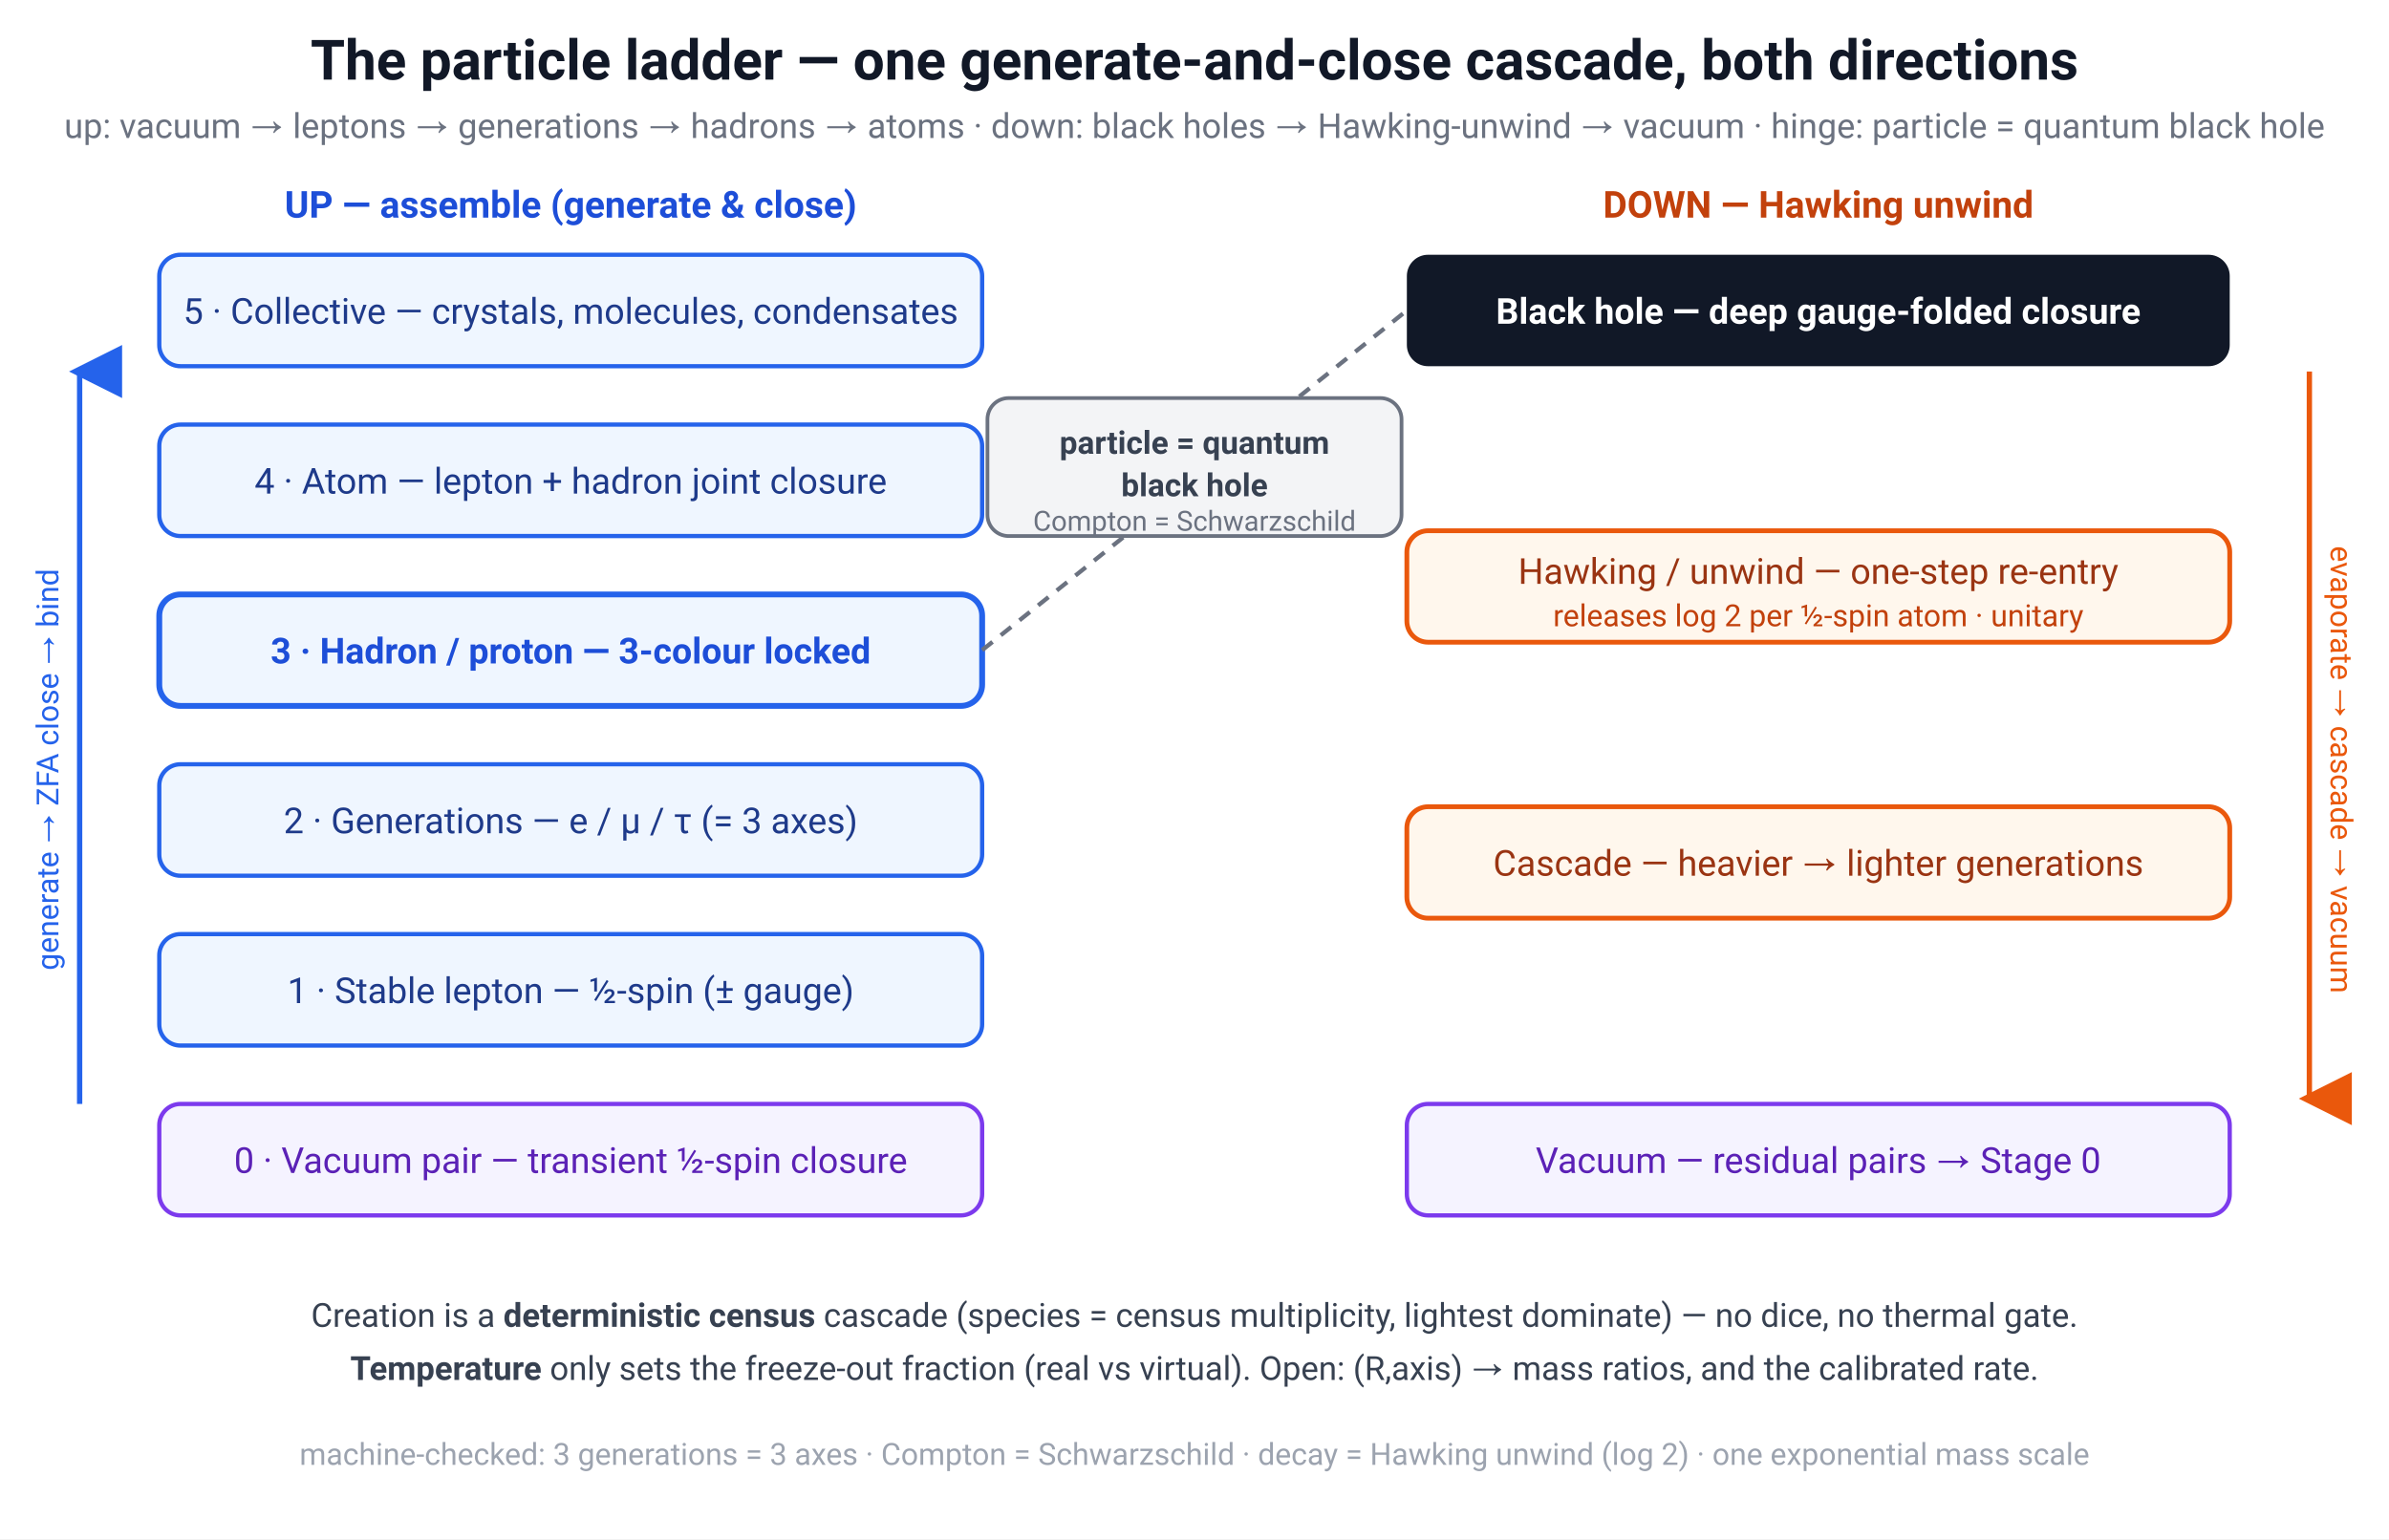
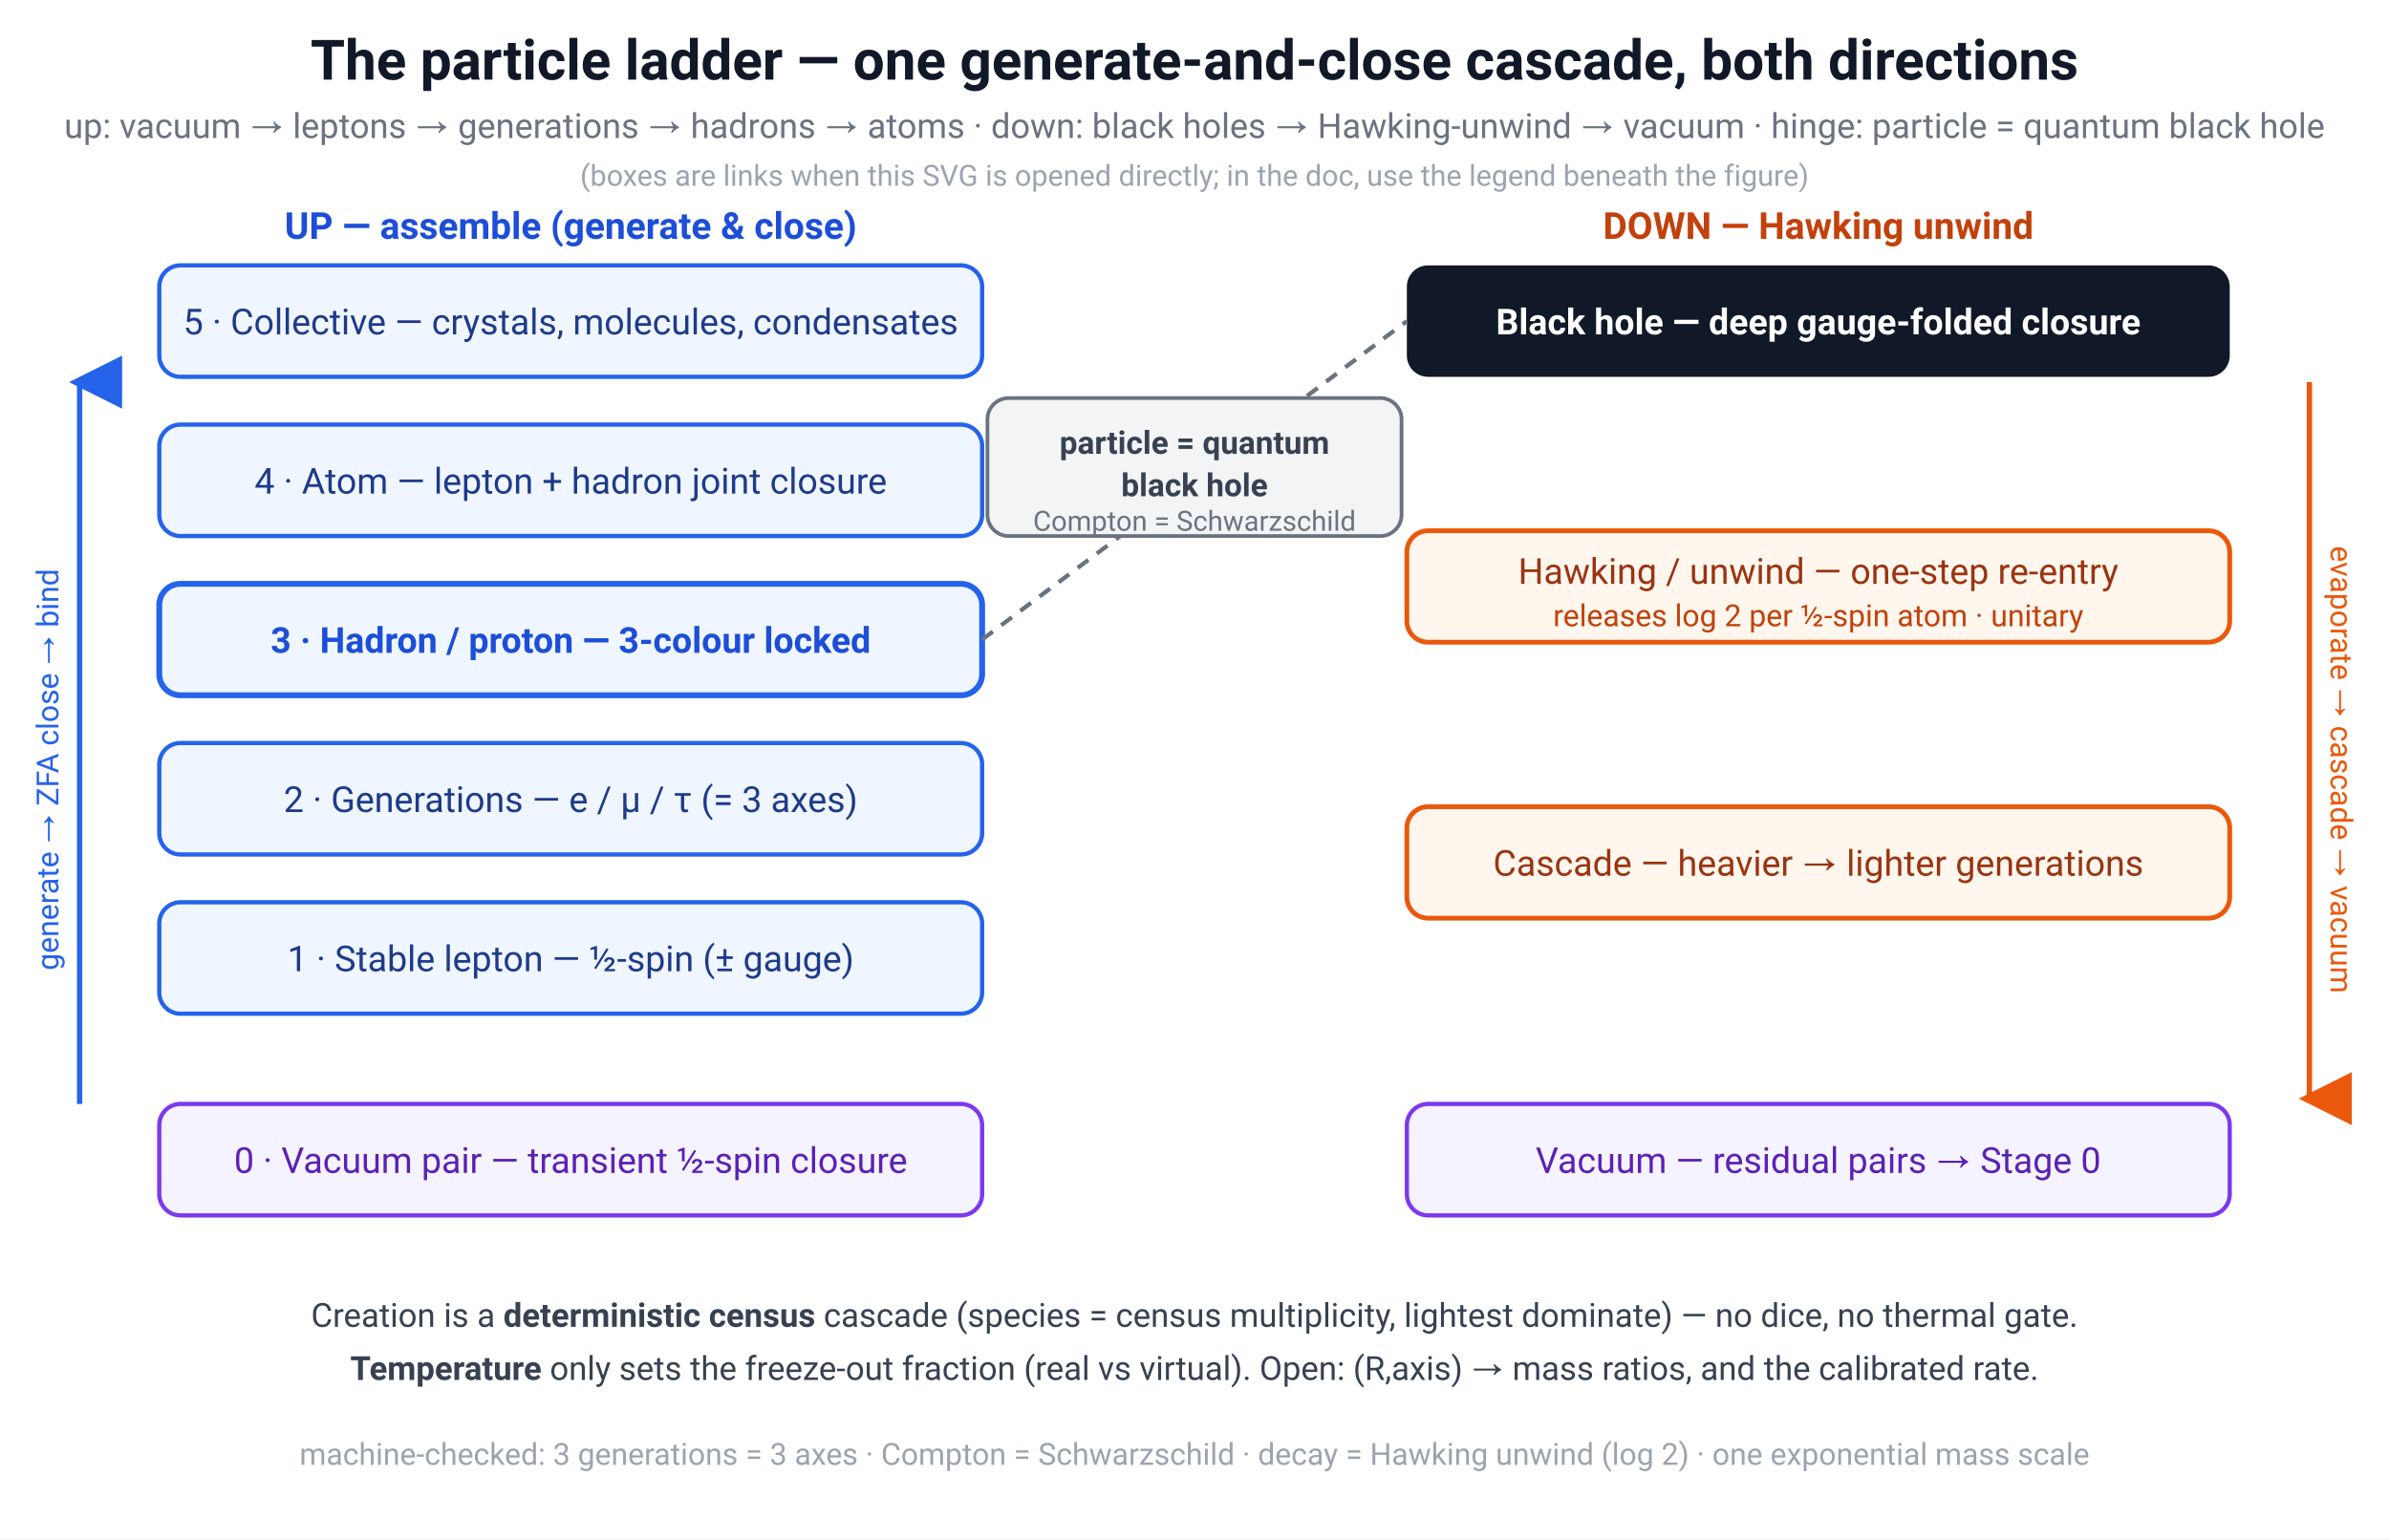
- <svg xmlns="http://www.w3.org/2000/svg" viewBox="0 0 900 580" font-family="ui-sans-serif, system-ui, 'Segoe UI', Roboto, Helvetica, Arial, sans-serif">
+ <svg xmlns="http://www.w3.org/2000/svg" xmlns:xlink="http://www.w3.org/1999/xlink" viewBox="0 0 900 580" font-family="ui-sans-serif, system-ui, 'Segoe UI', Roboto, Helvetica, Arial, sans-serif">
  <rect width="900" height="580" fill="#ffffff" />
  <text x="450" y="30" text-anchor="middle" font-size="21" font-weight="700" fill="#111827">The particle ladder — one generate-and-close cascade, both directions</text>
  <text x="450" y="52" text-anchor="middle" font-size="13" fill="#6b7280">up: vacuum → leptons → generations → hadrons → atoms · down: black holes → Hawking-unwind → vacuum · hinge: particle = quantum black hole</text>
+   <text x="450" y="70" text-anchor="middle" font-size="11" fill="#9ca3af">(boxes are links when this SVG is opened directly; in the doc, use the legend beneath the figure)</text>
  <defs>
    <marker id="up" markerWidth="10" markerHeight="10" refX="5" refY="2" orient="auto">
      <path d="M0,10 L5,0 L10,10 z" fill="#2563eb" />
    </marker>
    <marker id="dn" markerWidth="10" markerHeight="10" refX="5" refY="8" orient="auto">
      <path d="M0,0 L5,10 L10,0 z" fill="#ea580c" />
    </marker>
  </defs>
-   <text x="215" y="82" text-anchor="middle" font-size="14" font-weight="700" fill="#1d4ed8">UP — assemble (generate &amp; close)</text>
-   <text x="685" y="82" text-anchor="middle" font-size="14" font-weight="700" fill="#c2410c">DOWN — Hawking unwind</text>
-   <g>
-     <rect x="60" y="96" width="310" height="42" rx="8" fill="#eff6ff" stroke="#2563eb" stroke-width="1.6" />
-     <text x="215" y="122" text-anchor="middle" font-size="13.5" fill="#1e3a8a">5 · Collective — crystals, molecules, condensates</text>
+   <text x="215" y="90" text-anchor="middle" font-size="14" font-weight="700" fill="#1d4ed8">UP — assemble (generate &amp; close)</text>
+   <text x="685" y="90" text-anchor="middle" font-size="14" font-weight="700" fill="#c2410c">DOWN — Hawking unwind</text>
+   <a href="https://github.com/jimscarver/quantum-logical-framework/blob/main/Chemistry.md" target="_blank" xlink:href="https://github.com/jimscarver/quantum-logical-framework/blob/main/Chemistry.md">
+     <rect x="60" y="100" width="310" height="42" rx="8" fill="#eff6ff" stroke="#2563eb" stroke-width="1.6" />
+     <text x="215" y="126" text-anchor="middle" font-size="13.5" fill="#1e3a8a">5 · Collective — crystals, molecules, condensates</text>
+   </a>
+   <a href="https://github.com/jimscarver/quantum-logical-framework/blob/main/Bound_States_QLF.md" target="_blank" xlink:href="https://github.com/jimscarver/quantum-logical-framework/blob/main/Bound_States_QLF.md">
    <rect x="60" y="160" width="310" height="42" rx="8" fill="#eff6ff" stroke="#2563eb" stroke-width="1.6" />
    <text x="215" y="186" text-anchor="middle" font-size="13.5" fill="#1e3a8a">4 · Atom — lepton + hadron joint closure</text>
-     <rect x="60" y="224" width="310" height="42" rx="8" fill="#eff6ff" stroke="#2563eb" stroke-width="2.2" />
-     <text x="215" y="250" text-anchor="middle" font-size="13.5" font-weight="700" fill="#1d4ed8">3 · Hadron / proton — 3-colour locked</text>
-     <rect x="60" y="288" width="310" height="42" rx="8" fill="#eff6ff" stroke="#2563eb" stroke-width="1.6" />
-     <text x="215" y="314" text-anchor="middle" font-size="13.5" fill="#1e3a8a">2 · Generations — e / μ / τ (= 3 axes)</text>
-     <rect x="60" y="352" width="310" height="42" rx="8" fill="#eff6ff" stroke="#2563eb" stroke-width="1.6" />
-     <text x="215" y="378" text-anchor="middle" font-size="13.5" fill="#1e3a8a">1 · Stable lepton — ½-spin (± gauge)</text>
+   </a>
+   <a href="https://github.com/jimscarver/quantum-logical-framework/blob/main/Quarks.md" target="_blank" xlink:href="https://github.com/jimscarver/quantum-logical-framework/blob/main/Quarks.md">
+     <rect x="60" y="220" width="310" height="42" rx="8" fill="#eff6ff" stroke="#2563eb" stroke-width="2.2" />
+     <text x="215" y="246" text-anchor="middle" font-size="13.5" font-weight="700" fill="#1d4ed8">3 · Hadron / proton — 3-colour locked</text>
+   </a>
+   <a href="https://github.com/jimscarver/quantum-logical-framework/blob/main/lean/QLF_Generations.lean" target="_blank" xlink:href="https://github.com/jimscarver/quantum-logical-framework/blob/main/lean/QLF_Generations.lean">
+     <rect x="60" y="280" width="310" height="42" rx="8" fill="#eff6ff" stroke="#2563eb" stroke-width="1.6" />
+     <text x="215" y="306" text-anchor="middle" font-size="13.5" fill="#1e3a8a">2 · Generations — e / μ / τ (= 3 axes)</text>
+   </a>
+   <a href="https://github.com/jimscarver/quantum-logical-framework/blob/main/Spin_QLF.md" target="_blank" xlink:href="https://github.com/jimscarver/quantum-logical-framework/blob/main/Spin_QLF.md">
+     <rect x="60" y="340" width="310" height="42" rx="8" fill="#eff6ff" stroke="#2563eb" stroke-width="1.6" />
+     <text x="215" y="366" text-anchor="middle" font-size="13.5" fill="#1e3a8a">1 · Stable lepton — ½-spin (± gauge)</text>
+   </a>
+   <a href="https://github.com/jimscarver/quantum-logical-framework/blob/main/Creation.md" target="_blank" xlink:href="https://github.com/jimscarver/quantum-logical-framework/blob/main/Creation.md">
    <rect x="60" y="416" width="310" height="42" rx="8" fill="#f5f3ff" stroke="#7c3aed" stroke-width="1.6" />
    <text x="215" y="442" text-anchor="middle" font-size="13.5" fill="#5b21b6">0 · Vacuum pair — transient ½-spin closure</text>
-   </g>
-   <g stroke="#2563eb" stroke-width="2">
-     <line x1="30" y1="416" x2="30" y2="140" marker-end="url(#up)" />
-   </g>
+   </a>
+   <line x1="30" y1="416" x2="30" y2="144" stroke="#2563eb" stroke-width="2" marker-end="url(#up)" />
  <text x="22" y="290" text-anchor="middle" font-size="11.5" fill="#2563eb" transform="rotate(-90 22 290)">generate → ZFA close → bind</text>
-   <g>
-     <rect x="530" y="96" width="310" height="42" rx="8" fill="#111827" />
-     <text x="685" y="122" text-anchor="middle" font-size="13.5" font-weight="700" fill="#ffffff">Black hole — deep gauge-folded closure</text>
+   <a href="https://github.com/jimscarver/quantum-logical-framework/blob/main/BLACK-HOLES.md" target="_blank" xlink:href="https://github.com/jimscarver/quantum-logical-framework/blob/main/BLACK-HOLES.md">
+     <rect x="530" y="100" width="310" height="42" rx="8" fill="#111827" />
+     <text x="685" y="126" text-anchor="middle" font-size="13.5" font-weight="700" fill="#ffffff">Black hole — deep gauge-folded closure</text>
+   </a>
+   <a href="https://github.com/jimscarver/quantum-logical-framework/blob/main/Annihilation.md" target="_blank" xlink:href="https://github.com/jimscarver/quantum-logical-framework/blob/main/Annihilation.md">
    <rect x="530" y="200" width="310" height="42" rx="8" fill="#fff7ed" stroke="#ea580c" stroke-width="1.8" />
    <text x="685" y="220" text-anchor="middle" font-size="13.5" fill="#9a3412">Hawking / unwind — one-step re-entry</text>
    <text x="685" y="236" text-anchor="middle" font-size="11.5" fill="#c2410c">releases log 2 per ½-spin atom · unitary</text>
+   </a>
+   <a href="https://github.com/jimscarver/quantum-logical-framework/blob/main/Decay.md" target="_blank" xlink:href="https://github.com/jimscarver/quantum-logical-framework/blob/main/Decay.md">
    <rect x="530" y="304" width="310" height="42" rx="8" fill="#fff7ed" stroke="#ea580c" stroke-width="1.8" />
    <text x="685" y="330" text-anchor="middle" font-size="13.5" fill="#9a3412">Cascade — heavier → lighter generations</text>
+   </a>
+   <a href="https://github.com/jimscarver/quantum-logical-framework/blob/main/Creation.md" target="_blank" xlink:href="https://github.com/jimscarver/quantum-logical-framework/blob/main/Creation.md">
    <rect x="530" y="416" width="310" height="42" rx="8" fill="#f5f3ff" stroke="#7c3aed" stroke-width="1.6" />
    <text x="685" y="442" text-anchor="middle" font-size="13.5" fill="#5b21b6">Vacuum — residual pairs → Stage 0</text>
-   </g>
-   <g stroke="#ea580c" stroke-width="2">
-     <line x1="870" y1="140" x2="870" y2="414" marker-end="url(#dn)" />
-   </g>
+   </a>
+   <line x1="870" y1="144" x2="870" y2="414" stroke="#ea580c" stroke-width="2" marker-end="url(#dn)" />
  <text x="878" y="290" text-anchor="middle" font-size="11.5" fill="#ea580c" transform="rotate(90 878 290)">evaporate → cascade → vacuum</text>
-   <line x1="370" y1="245" x2="530" y2="117" stroke="#6b7280" stroke-width="1.6" stroke-dasharray="5 4" />
-   <rect x="372" y="150" width="156" height="52" rx="8" fill="#f3f4f6" stroke="#6b7280" stroke-width="1.4" />
-   <text x="450" y="171" text-anchor="middle" font-size="12" font-weight="700" fill="#374151">particle = quantum</text>
-   <text x="450" y="187" text-anchor="middle" font-size="12" font-weight="700" fill="#374151">black hole</text>
-   <text x="450" y="200" text-anchor="middle" font-size="10.5" fill="#6b7280">Compton = Schwarzschild</text>
+   <line x1="370" y1="241" x2="530" y2="121" stroke="#6b7280" stroke-width="1.6" stroke-dasharray="5 4" />
+   <a href="https://github.com/jimscarver/quantum-logical-framework/blob/main/lean/QLF_QuantumBlackHole.lean" target="_blank" xlink:href="https://github.com/jimscarver/quantum-logical-framework/blob/main/lean/QLF_QuantumBlackHole.lean">
+     <rect x="372" y="150" width="156" height="52" rx="8" fill="#f3f4f6" stroke="#6b7280" stroke-width="1.4" />
+     <text x="450" y="171" text-anchor="middle" font-size="12" font-weight="700" fill="#374151">particle = quantum</text>
+     <text x="450" y="187" text-anchor="middle" font-size="12" font-weight="700" fill="#374151">black hole</text>
+     <text x="450" y="200" text-anchor="middle" font-size="10.5" fill="#6b7280">Compton = Schwarzschild</text>
+   </a>
  <text x="450" y="500" text-anchor="middle" font-size="12.5" fill="#374151">Creation is a <tspan font-weight="700">deterministic census</tspan> cascade (species = census multiplicity, lightest dominate) — no dice, no thermal gate.</text>
  <text x="450" y="520" text-anchor="middle" font-size="12.5" fill="#374151">
    <tspan font-weight="700">Temperature</tspan> only sets the freeze-out fraction (real vs virtual). Open: (R,axis) → mass ratios, and the calibrated rate.</text>
  <text x="450" y="552" text-anchor="middle" font-size="11.5" fill="#9ca3af">machine-checked: 3 generations = 3 axes · Compton = Schwarzschild · decay = Hawking unwind (log 2) · one exponential mass scale</text>
</svg>
